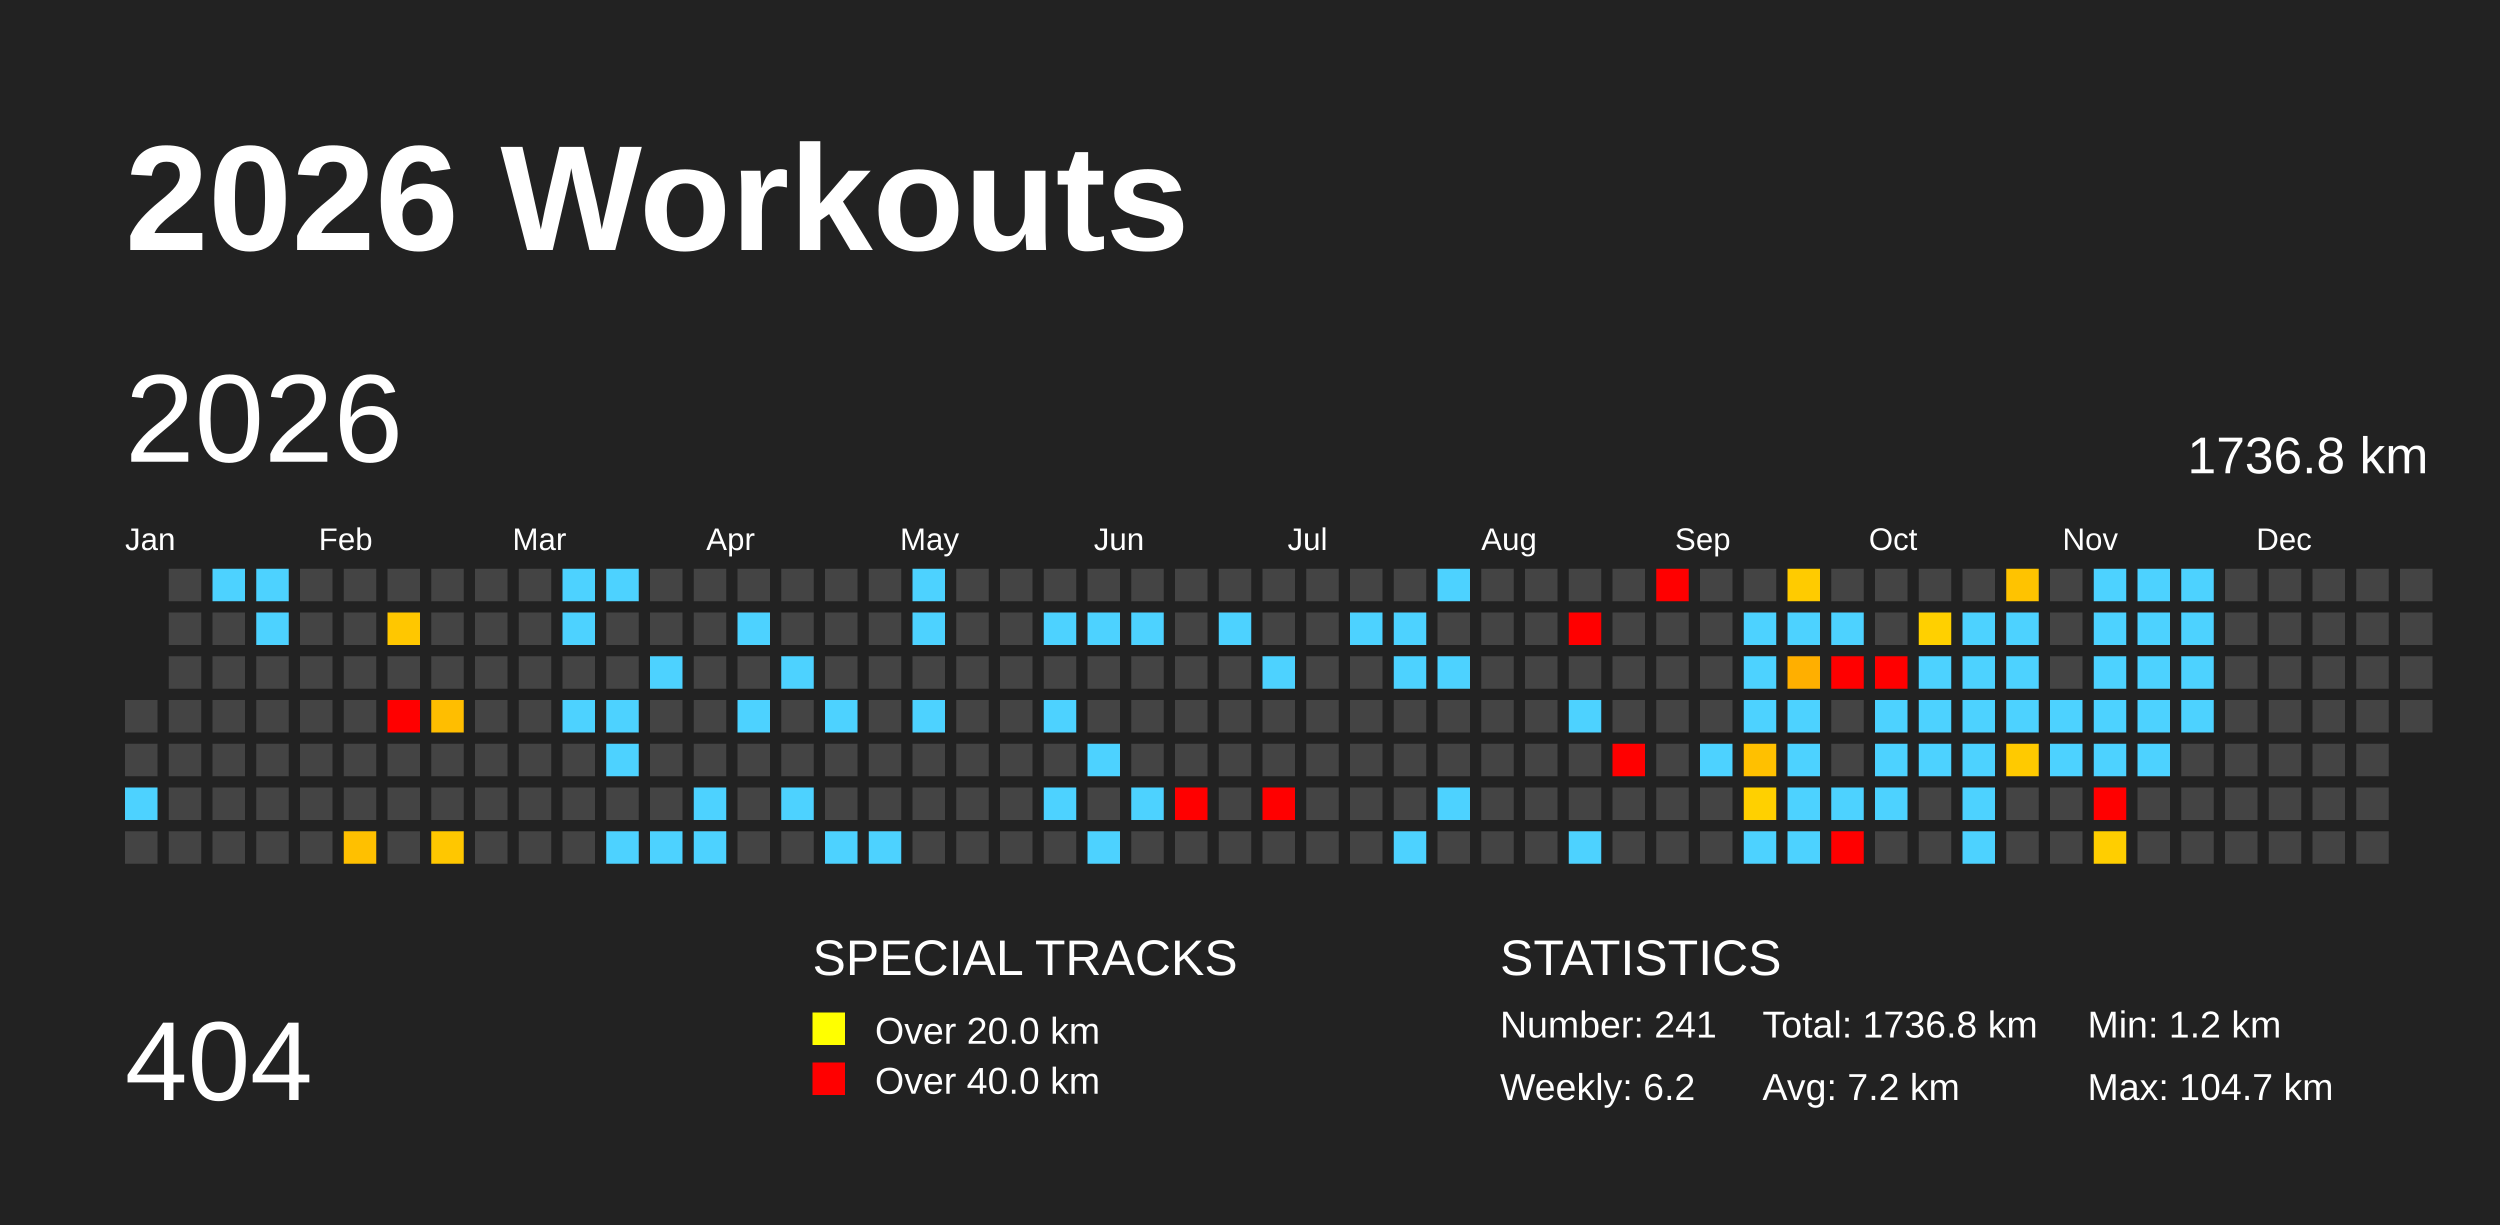
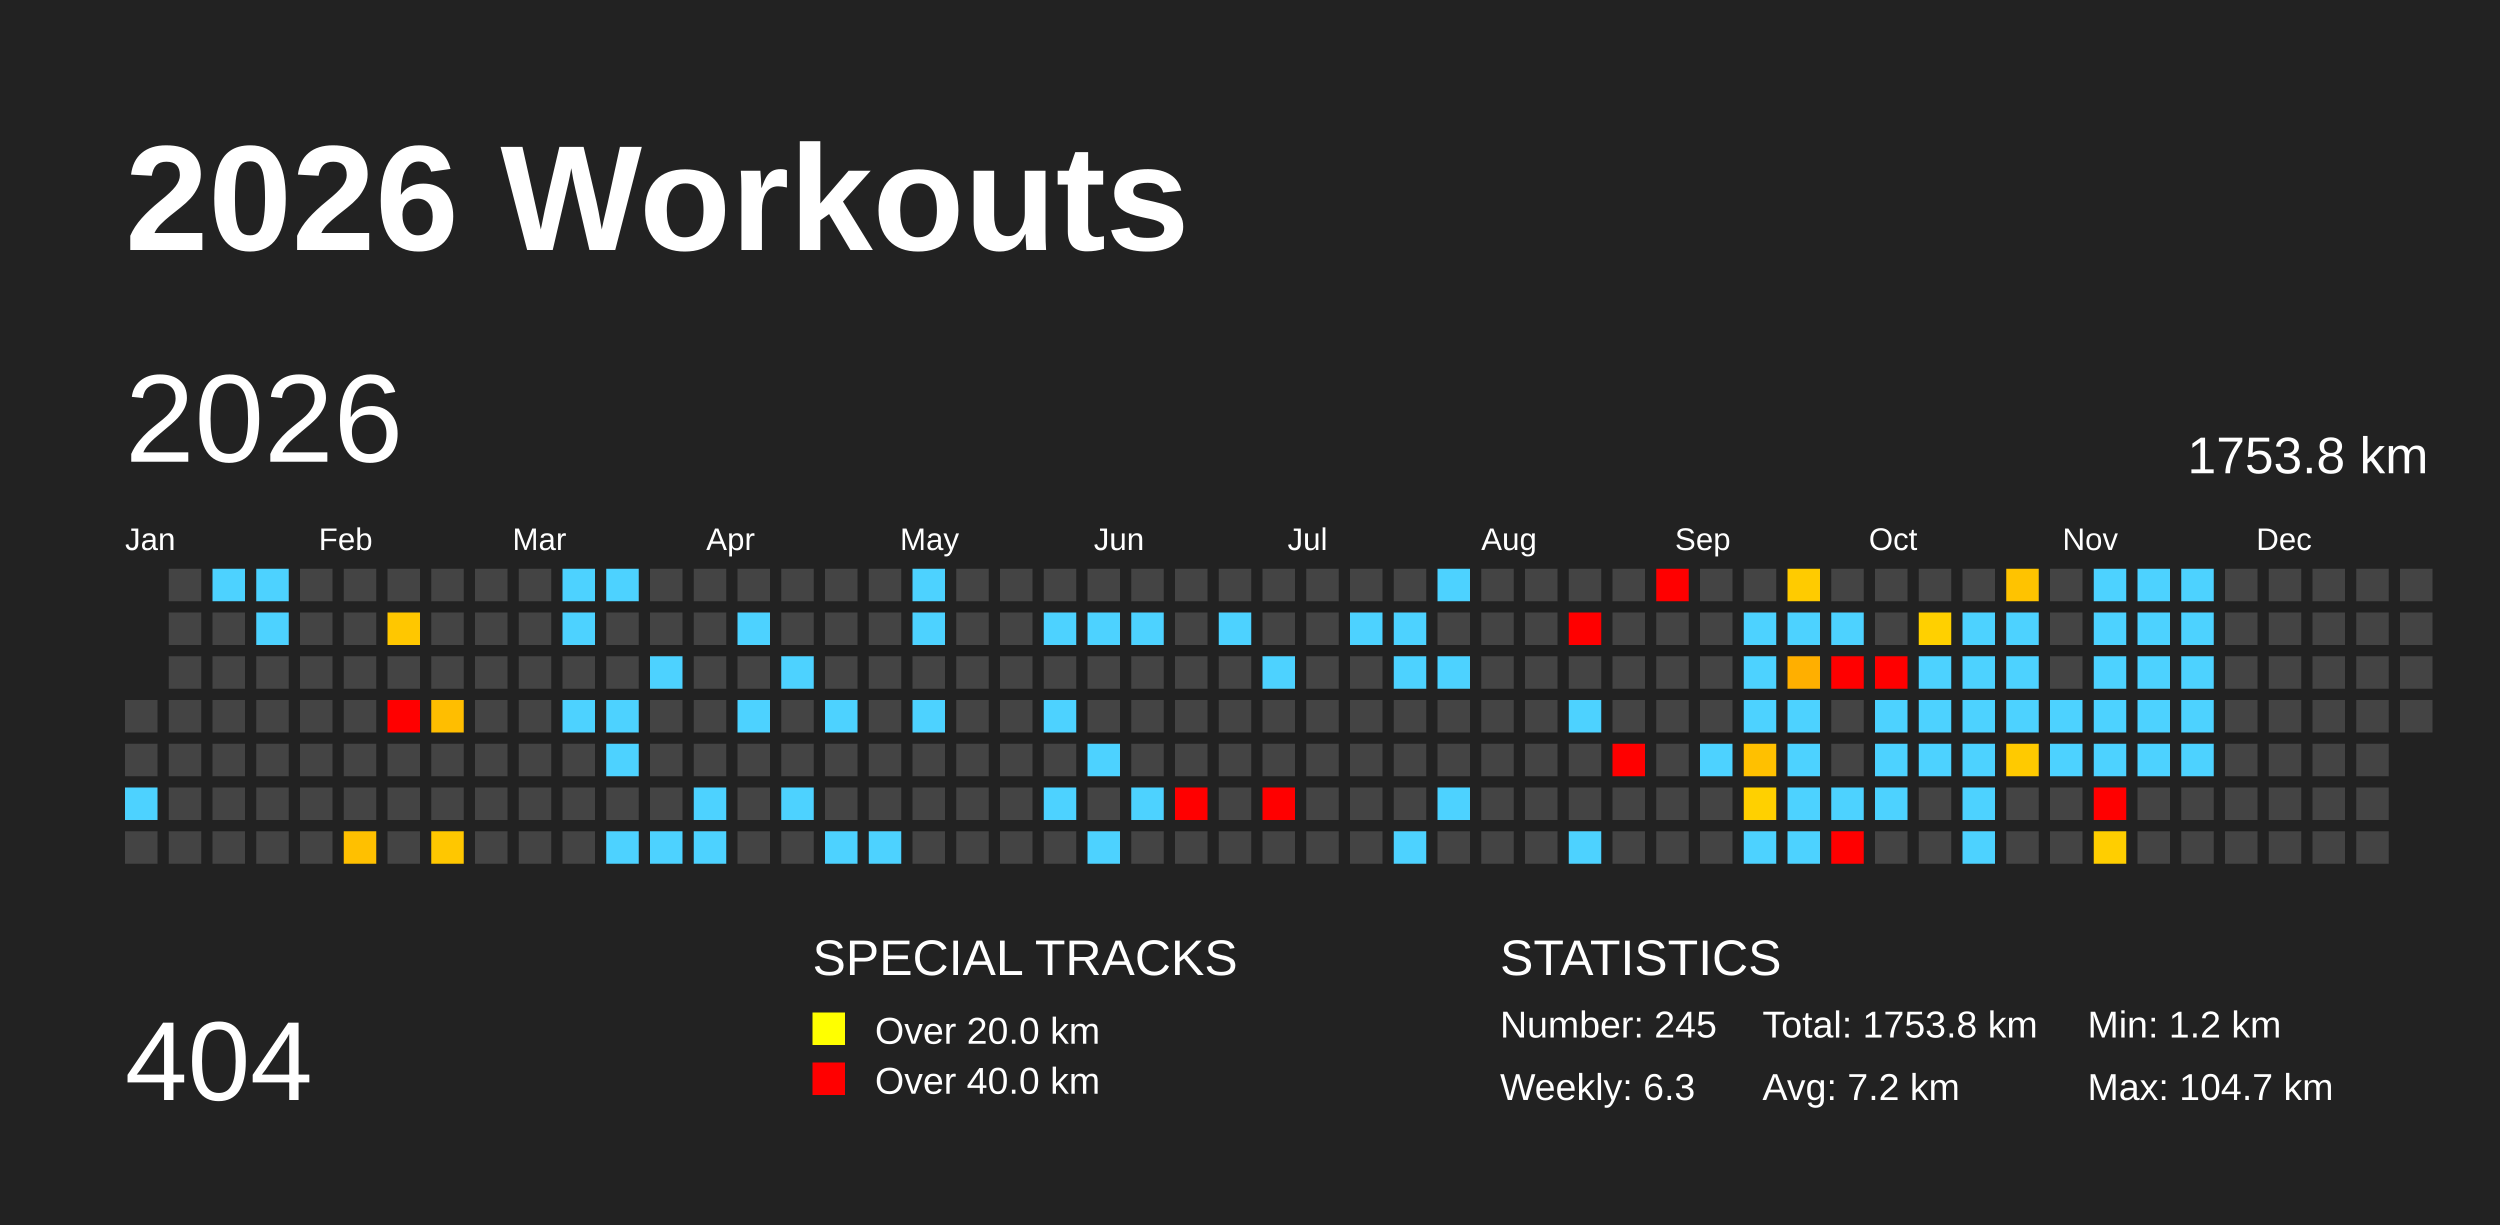
<svg xmlns="http://www.w3.org/2000/svg" baseProfile="full" height="98mm" version="1.1" viewBox="0,0,200,98" width="200mm">
  <defs>
    <pattern height="2" id="indoor-stripe" patternUnits="userSpaceOnUse" width="2">
      <line stroke="white" stroke-opacity="0.45" stroke-width="0.5" x1="0" x2="2" y1="2" y2="0" />
    </pattern>
  </defs>
  <rect fill="#222222" height="98" width="200" x="0" y="0" />
  <text fill="#FFFFFF" style="font-size:12px; font-family:Arial; font-weight:bold;" x="10" y="20">2026 Workouts</text>
  <text fill="#FFFFFF" style="font-size:9px; font-family:Arial" x="10" y="88">404</text>
  <text fill="#FFFFFF" style="font-size:4px; font-family:Arial" x="65" y="78">SPECIAL TRACKS</text>
  <rect fill="yellow" height="2.6" width="2.6" x="65" y="81" />
  <text fill="#FFFFFF" style="font-size:3px; font-family:Arial" x="70" y="83.5">Over 20.0 km</text>
  <rect fill="red" height="2.6" width="2.6" x="65" y="85" />
  <text fill="#FFFFFF" style="font-size:3px; font-family:Arial" x="70" y="87.5">Over 40.0 km</text>
  <text fill="#FFFFFF" style="font-size:4px; font-family:Arial" x="120" y="78">STATISTICS</text>
-   <text fill="#FFFFFF" style="font-size:3px; font-family:Arial" x="120" y="83">Number: 241</text>
-   <text fill="#FFFFFF" style="font-size:3px; font-family:Arial" x="120" y="88">Weekly: 6.2</text>
-   <text fill="#FFFFFF" style="font-size:3px; font-family:Arial" x="141" y="83">Total: 1736.8 km</text>
+   <text fill="#FFFFFF" style="font-size:3px; font-family:Arial" x="120" y="83">Number: 245</text>
+   <text fill="#FFFFFF" style="font-size:3px; font-family:Arial" x="120" y="88">Weekly: 6.3</text>
+   <text fill="#FFFFFF" style="font-size:3px; font-family:Arial" x="141" y="83">Total: 1753.8 km</text>
  <text fill="#FFFFFF" style="font-size:3px; font-family:Arial" x="141" y="88">Avg: 7.2 km</text>
  <text fill="#FFFFFF" style="font-size:3px; font-family:Arial" x="167" y="83">Min: 1.2 km</text>
  <text fill="#FFFFFF" style="font-size:3px; font-family:Arial" x="167" y="88">Max: 104.7 km</text>
  <text dominant-baseline="hanging" fill="#FFFFFF" style="font-size:10.0px; font-family:Arial;" x="10" y="30">2026</text>
-   <text dominant-baseline="hanging" fill="#FFFFFF" style="font-size:4.125px; font-family:Arial;" x="175" y="35">1736.8 km</text>
+   <text dominant-baseline="hanging" fill="#FFFFFF" style="font-size:4.125px; font-family:Arial;" x="175" y="35">1753.8 km</text>
  <text fill="#FFFFFF" style="font-size:2.5px; font-family:Arial" x="10.0" y="44">Jan</text>
  <text fill="#FFFFFF" style="font-size:2.5px; font-family:Arial" x="25.5" y="44">Feb</text>
  <text fill="#FFFFFF" style="font-size:2.5px; font-family:Arial" x="41.0" y="44">Mar</text>
  <text fill="#FFFFFF" style="font-size:2.5px; font-family:Arial" x="56.5" y="44">Apr</text>
  <text fill="#FFFFFF" style="font-size:2.5px; font-family:Arial" x="72.0" y="44">May</text>
  <text fill="#FFFFFF" style="font-size:2.5px; font-family:Arial" x="87.5" y="44">Jun</text>
  <text fill="#FFFFFF" style="font-size:2.5px; font-family:Arial" x="103.0" y="44">Jul</text>
  <text fill="#FFFFFF" style="font-size:2.5px; font-family:Arial" x="118.5" y="44">Aug</text>
  <text fill="#FFFFFF" style="font-size:2.5px; font-family:Arial" x="134.0" y="44">Sep</text>
  <text fill="#FFFFFF" style="font-size:2.5px; font-family:Arial" x="149.5" y="44">Oct</text>
  <text fill="#FFFFFF" style="font-size:2.5px; font-family:Arial" x="165.0" y="44">Nov</text>
  <text fill="#FFFFFF" style="font-size:2.5px; font-family:Arial" x="180.5" y="44">Dec</text>
  <rect fill="#444444" height="2.6" width="2.6" x="10.0" y="56.0" />
  <rect fill="#444444" height="2.6" width="2.6" x="10.0" y="59.5" />
  <rect fill="#4dd2ff" height="2.6" width="2.6" x="10.0" y="63.0" />
  <rect fill="#444444" height="2.6" width="2.6" x="10.0" y="66.5" />
  <rect fill="#444444" height="2.6" width="2.6" x="13.5" y="45.5" />
  <rect fill="#444444" height="2.6" width="2.6" x="13.5" y="49.0" />
  <rect fill="#444444" height="2.6" width="2.6" x="13.5" y="52.5" />
  <rect fill="#444444" height="2.6" width="2.6" x="13.5" y="56.0" />
  <rect fill="#444444" height="2.6" width="2.6" x="13.5" y="59.5" />
  <rect fill="#444444" height="2.6" width="2.6" x="13.5" y="63.0" />
  <rect fill="#444444" height="2.6" width="2.6" x="13.5" y="66.5" />
  <rect fill="#4dd2ff" height="2.6" width="2.6" x="17.0" y="45.5" />
  <rect fill="#444444" height="2.6" width="2.6" x="17.0" y="49.0" />
  <rect fill="#444444" height="2.6" width="2.6" x="17.0" y="52.5" />
  <rect fill="#444444" height="2.6" width="2.6" x="17.0" y="56.0" />
  <rect fill="#444444" height="2.6" width="2.6" x="17.0" y="59.5" />
  <rect fill="#444444" height="2.6" width="2.6" x="17.0" y="63.0" />
  <rect fill="#444444" height="2.6" width="2.6" x="17.0" y="66.5" />
  <rect fill="#4dd2ff" height="2.6" width="2.6" x="20.5" y="45.5" />
  <rect fill="#4dd2ff" height="2.6" width="2.6" x="20.5" y="49.0" />
  <rect fill="#444444" height="2.6" width="2.6" x="20.5" y="52.5" />
  <rect fill="#444444" height="2.6" width="2.6" x="20.5" y="56.0" />
  <rect fill="#444444" height="2.6" width="2.6" x="20.5" y="59.5" />
  <rect fill="#444444" height="2.6" width="2.6" x="20.5" y="63.0" />
  <rect fill="#444444" height="2.6" width="2.6" x="20.5" y="66.5" />
  <rect fill="#444444" height="2.6" width="2.6" x="24.0" y="45.5" />
  <rect fill="#444444" height="2.6" width="2.6" x="24.0" y="49.0" />
  <rect fill="#444444" height="2.6" width="2.6" x="24.0" y="52.5" />
  <rect fill="#444444" height="2.6" width="2.6" x="24.0" y="56.0" />
  <rect fill="#444444" height="2.6" width="2.6" x="24.0" y="59.5" />
  <rect fill="#444444" height="2.6" width="2.6" x="24.0" y="63.0" />
  <rect fill="#444444" height="2.6" width="2.6" x="24.0" y="66.5" />
  <rect fill="#444444" height="2.6" width="2.6" x="27.5" y="45.5" />
  <rect fill="#444444" height="2.6" width="2.6" x="27.5" y="49.0" />
  <rect fill="#444444" height="2.6" width="2.6" x="27.5" y="52.5" />
  <rect fill="#444444" height="2.6" width="2.6" x="27.5" y="56.0" />
  <rect fill="#444444" height="2.6" width="2.6" x="27.5" y="59.5" />
  <rect fill="#444444" height="2.6" width="2.6" x="27.5" y="63.0" />
  <rect fill="#ffc000" height="2.6" width="2.6" x="27.5" y="66.5" />
  <rect fill="#444444" height="2.6" width="2.6" x="31.0" y="45.5" />
  <rect fill="#ffc700" height="2.6" width="2.6" x="31.0" y="49.0" />
  <rect fill="#444444" height="2.6" width="2.6" x="31.0" y="52.5" />
  <rect fill="red" height="2.6" width="2.6" x="31.0" y="56.0" />
  <rect fill="#444444" height="2.6" width="2.6" x="31.0" y="59.5" />
  <rect fill="#444444" height="2.6" width="2.6" x="31.0" y="63.0" />
  <rect fill="#444444" height="2.6" width="2.6" x="31.0" y="66.5" />
  <rect fill="#444444" height="2.6" width="2.6" x="34.5" y="45.5" />
  <rect fill="#444444" height="2.6" width="2.6" x="34.5" y="49.0" />
  <rect fill="#444444" height="2.6" width="2.6" x="34.5" y="52.5" />
  <rect fill="#ffbe00" height="2.6" width="2.6" x="34.5" y="56.0" />
  <rect fill="#444444" height="2.6" width="2.6" x="34.5" y="59.5" />
  <rect fill="#444444" height="2.6" width="2.6" x="34.5" y="63.0" />
  <rect fill="#ffc700" height="2.6" width="2.6" x="34.5" y="66.5" />
  <rect fill="#444444" height="2.6" width="2.6" x="38.0" y="45.5" />
  <rect fill="#444444" height="2.6" width="2.6" x="38.0" y="49.0" />
  <rect fill="#444444" height="2.6" width="2.6" x="38.0" y="52.5" />
  <rect fill="#444444" height="2.6" width="2.6" x="38.0" y="56.0" />
  <rect fill="#444444" height="2.6" width="2.6" x="38.0" y="59.5" />
  <rect fill="#444444" height="2.6" width="2.6" x="38.0" y="63.0" />
  <rect fill="#444444" height="2.6" width="2.6" x="38.0" y="66.5" />
  <rect fill="#444444" height="2.6" width="2.6" x="41.5" y="45.5" />
  <rect fill="#444444" height="2.6" width="2.6" x="41.5" y="49.0" />
  <rect fill="#444444" height="2.6" width="2.6" x="41.5" y="52.5" />
  <rect fill="#444444" height="2.6" width="2.6" x="41.5" y="56.0" />
  <rect fill="#444444" height="2.6" width="2.6" x="41.5" y="59.5" />
  <rect fill="#444444" height="2.6" width="2.6" x="41.5" y="63.0" />
  <rect fill="#444444" height="2.6" width="2.6" x="41.5" y="66.5" />
  <rect fill="#4dd2ff" height="2.6" width="2.6" x="45.0" y="45.5" />
  <rect fill="#4dd2ff" height="2.6" width="2.6" x="45.0" y="49.0" />
  <rect fill="#444444" height="2.6" width="2.6" x="45.0" y="52.5" />
  <rect fill="#4dd2ff" height="2.6" width="2.6" x="45.0" y="56.0" />
  <rect fill="#444444" height="2.6" width="2.6" x="45.0" y="59.5" />
  <rect fill="#444444" height="2.6" width="2.6" x="45.0" y="63.0" />
  <rect fill="#444444" height="2.6" width="2.6" x="45.0" y="66.5" />
  <rect fill="#4dd2ff" height="2.6" width="2.6" x="48.5" y="45.5" />
  <rect fill="#444444" height="2.6" width="2.6" x="48.5" y="49.0" />
  <rect fill="#444444" height="2.6" width="2.6" x="48.5" y="52.5" />
  <rect fill="#4dd2ff" height="2.6" width="2.6" x="48.5" y="56.0" />
  <rect fill="#4dd2ff" height="2.6" width="2.6" x="48.5" y="59.5" />
  <rect fill="#444444" height="2.6" width="2.6" x="48.5" y="63.0" />
  <rect fill="#4dd2ff" height="2.6" width="2.6" x="48.5" y="66.5" />
  <rect fill="#444444" height="2.6" width="2.6" x="52.0" y="45.5" />
  <rect fill="#444444" height="2.6" width="2.6" x="52.0" y="49.0" />
  <rect fill="#4dd2ff" height="2.6" width="2.6" x="52.0" y="52.5" />
  <rect fill="#444444" height="2.6" width="2.6" x="52.0" y="56.0" />
  <rect fill="#444444" height="2.6" width="2.6" x="52.0" y="59.5" />
  <rect fill="#444444" height="2.6" width="2.6" x="52.0" y="63.0" />
  <rect fill="#4dd2ff" height="2.6" width="2.6" x="52.0" y="66.5" />
  <rect fill="#444444" height="2.6" width="2.6" x="55.5" y="45.5" />
  <rect fill="#444444" height="2.6" width="2.6" x="55.5" y="49.0" />
  <rect fill="#444444" height="2.6" width="2.6" x="55.5" y="52.5" />
  <rect fill="#444444" height="2.6" width="2.6" x="55.5" y="56.0" />
  <rect fill="#444444" height="2.6" width="2.6" x="55.5" y="59.5" />
  <rect fill="#4dd2ff" height="2.6" width="2.6" x="55.5" y="63.0" />
  <rect fill="#4dd2ff" height="2.6" width="2.6" x="55.5" y="66.5" />
  <rect fill="#444444" height="2.6" width="2.6" x="59.0" y="45.5" />
  <rect fill="#4dd2ff" height="2.6" width="2.6" x="59.0" y="49.0" />
  <rect fill="#444444" height="2.6" width="2.6" x="59.0" y="52.5" />
  <rect fill="#4dd2ff" height="2.6" width="2.6" x="59.0" y="56.0" />
  <rect fill="#444444" height="2.6" width="2.6" x="59.0" y="59.5" />
  <rect fill="#444444" height="2.6" width="2.6" x="59.0" y="63.0" />
  <rect fill="#444444" height="2.6" width="2.6" x="59.0" y="66.5" />
  <rect fill="#444444" height="2.6" width="2.6" x="62.5" y="45.5" />
  <rect fill="#444444" height="2.6" width="2.6" x="62.5" y="49.0" />
  <rect fill="#4dd2ff" height="2.6" width="2.6" x="62.5" y="52.5" />
  <rect fill="#444444" height="2.6" width="2.6" x="62.5" y="56.0" />
  <rect fill="#444444" height="2.6" width="2.6" x="62.5" y="59.5" />
  <rect fill="#4dd2ff" height="2.6" width="2.6" x="62.5" y="63.0" />
  <rect fill="#444444" height="2.6" width="2.6" x="62.5" y="66.5" />
  <rect fill="#444444" height="2.6" width="2.6" x="66.0" y="45.5" />
  <rect fill="#444444" height="2.6" width="2.6" x="66.0" y="49.0" />
  <rect fill="#444444" height="2.6" width="2.6" x="66.0" y="52.5" />
  <rect fill="#4dd2ff" height="2.6" width="2.6" x="66.0" y="56.0" />
  <rect fill="#444444" height="2.6" width="2.6" x="66.0" y="59.5" />
  <rect fill="#444444" height="2.6" width="2.6" x="66.0" y="63.0" />
  <rect fill="#4dd2ff" height="2.6" width="2.6" x="66.0" y="66.5" />
  <rect fill="#444444" height="2.6" width="2.6" x="69.5" y="45.5" />
  <rect fill="#444444" height="2.6" width="2.6" x="69.5" y="49.0" />
  <rect fill="#444444" height="2.6" width="2.6" x="69.5" y="52.5" />
  <rect fill="#444444" height="2.6" width="2.6" x="69.5" y="56.0" />
  <rect fill="#444444" height="2.6" width="2.6" x="69.5" y="59.5" />
  <rect fill="#444444" height="2.6" width="2.6" x="69.5" y="63.0" />
  <rect fill="#4dd2ff" height="2.6" width="2.6" x="69.5" y="66.5" />
  <rect fill="#4dd2ff" height="2.6" width="2.6" x="73.0" y="45.5" />
  <rect fill="#4dd2ff" height="2.6" width="2.6" x="73.0" y="49.0" />
  <rect fill="#444444" height="2.6" width="2.6" x="73.0" y="52.5" />
  <rect fill="#4dd2ff" height="2.6" width="2.6" x="73.0" y="56.0" />
  <rect fill="#444444" height="2.6" width="2.6" x="73.0" y="59.5" />
  <rect fill="#444444" height="2.6" width="2.6" x="73.0" y="63.0" />
  <rect fill="#444444" height="2.6" width="2.6" x="73.0" y="66.5" />
  <rect fill="#444444" height="2.6" width="2.6" x="76.5" y="45.5" />
  <rect fill="#444444" height="2.6" width="2.6" x="76.5" y="49.0" />
  <rect fill="#444444" height="2.6" width="2.6" x="76.5" y="52.5" />
  <rect fill="#444444" height="2.6" width="2.6" x="76.5" y="56.0" />
  <rect fill="#444444" height="2.6" width="2.6" x="76.5" y="59.5" />
  <rect fill="#444444" height="2.6" width="2.6" x="76.5" y="63.0" />
  <rect fill="#444444" height="2.6" width="2.6" x="76.5" y="66.5" />
  <rect fill="#444444" height="2.6" width="2.6" x="80.0" y="45.5" />
  <rect fill="#444444" height="2.6" width="2.6" x="80.0" y="49.0" />
  <rect fill="#444444" height="2.6" width="2.6" x="80.0" y="52.5" />
  <rect fill="#444444" height="2.6" width="2.6" x="80.0" y="56.0" />
  <rect fill="#444444" height="2.6" width="2.6" x="80.0" y="59.5" />
  <rect fill="#444444" height="2.6" width="2.6" x="80.0" y="63.0" />
  <rect fill="#444444" height="2.6" width="2.6" x="80.0" y="66.5" />
  <rect fill="#444444" height="2.6" width="2.6" x="83.5" y="45.5" />
  <rect fill="#4dd2ff" height="2.6" width="2.6" x="83.5" y="49.0" />
  <rect fill="#444444" height="2.6" width="2.6" x="83.5" y="52.5" />
  <rect fill="#4dd2ff" height="2.6" width="2.6" x="83.5" y="56.0" />
  <rect fill="#444444" height="2.6" width="2.6" x="83.5" y="59.5" />
  <rect fill="#4dd2ff" height="2.6" width="2.6" x="83.5" y="63.0" />
  <rect fill="#444444" height="2.6" width="2.6" x="83.5" y="66.5" />
  <rect fill="#444444" height="2.6" width="2.6" x="87.0" y="45.5" />
  <rect fill="#4dd2ff" height="2.6" width="2.6" x="87.0" y="49.0" />
  <rect fill="#444444" height="2.6" width="2.6" x="87.0" y="52.5" />
  <rect fill="#444444" height="2.6" width="2.6" x="87.0" y="56.0" />
  <rect fill="#4dd2ff" height="2.6" width="2.6" x="87.0" y="59.5" />
  <rect fill="#444444" height="2.6" width="2.6" x="87.0" y="63.0" />
  <rect fill="#4dd2ff" height="2.6" width="2.6" x="87.0" y="66.5" />
  <rect fill="#444444" height="2.6" width="2.6" x="90.5" y="45.5" />
  <rect fill="#4dd2ff" height="2.6" width="2.6" x="90.5" y="49.0" />
  <rect fill="#444444" height="2.6" width="2.6" x="90.5" y="52.5" />
  <rect fill="#444444" height="2.6" width="2.6" x="90.5" y="56.0" />
  <rect fill="#444444" height="2.6" width="2.6" x="90.5" y="59.5" />
  <rect fill="#4dd2ff" height="2.6" width="2.6" x="90.5" y="63.0" />
  <rect fill="#444444" height="2.6" width="2.6" x="90.5" y="66.5" />
  <rect fill="#444444" height="2.6" width="2.6" x="94.0" y="45.5" />
  <rect fill="#444444" height="2.6" width="2.6" x="94.0" y="49.0" />
  <rect fill="#444444" height="2.6" width="2.6" x="94.0" y="52.5" />
  <rect fill="#444444" height="2.6" width="2.6" x="94.0" y="56.0" />
  <rect fill="#444444" height="2.6" width="2.6" x="94.0" y="59.5" />
  <rect fill="red" height="2.6" width="2.6" x="94.0" y="63.0" />
  <rect fill="#444444" height="2.6" width="2.6" x="94.0" y="66.5" />
  <rect fill="#444444" height="2.6" width="2.6" x="97.5" y="45.5" />
  <rect fill="#4dd2ff" height="2.6" width="2.6" x="97.5" y="49.0" />
  <rect fill="#444444" height="2.6" width="2.6" x="97.5" y="52.5" />
  <rect fill="#444444" height="2.6" width="2.6" x="97.5" y="56.0" />
  <rect fill="#444444" height="2.6" width="2.6" x="97.5" y="59.5" />
  <rect fill="#444444" height="2.6" width="2.6" x="97.5" y="63.0" />
  <rect fill="#444444" height="2.6" width="2.6" x="97.5" y="66.5" />
  <rect fill="#444444" height="2.6" width="2.6" x="101.0" y="45.5" />
  <rect fill="#444444" height="2.6" width="2.6" x="101.0" y="49.0" />
  <rect fill="#4dd2ff" height="2.6" width="2.6" x="101.0" y="52.5" />
  <rect fill="#444444" height="2.6" width="2.6" x="101.0" y="56.0" />
  <rect fill="#444444" height="2.6" width="2.6" x="101.0" y="59.5" />
  <rect fill="red" height="2.6" width="2.6" x="101.0" y="63.0" />
  <rect fill="#444444" height="2.6" width="2.6" x="101.0" y="66.5" />
  <rect fill="#444444" height="2.6" width="2.6" x="104.5" y="45.5" />
  <rect fill="#444444" height="2.6" width="2.6" x="104.5" y="49.0" />
  <rect fill="#444444" height="2.6" width="2.6" x="104.5" y="52.5" />
  <rect fill="#444444" height="2.6" width="2.6" x="104.5" y="56.0" />
  <rect fill="#444444" height="2.6" width="2.6" x="104.5" y="59.5" />
  <rect fill="#444444" height="2.6" width="2.6" x="104.5" y="63.0" />
  <rect fill="#444444" height="2.6" width="2.6" x="104.5" y="66.5" />
  <rect fill="#444444" height="2.6" width="2.6" x="108.0" y="45.5" />
  <rect fill="#4dd2ff" height="2.6" width="2.6" x="108.0" y="49.0" />
  <rect fill="#444444" height="2.6" width="2.6" x="108.0" y="52.5" />
  <rect fill="#444444" height="2.6" width="2.6" x="108.0" y="56.0" />
  <rect fill="#444444" height="2.6" width="2.6" x="108.0" y="59.5" />
  <rect fill="#444444" height="2.6" width="2.6" x="108.0" y="63.0" />
  <rect fill="#444444" height="2.6" width="2.6" x="108.0" y="66.5" />
  <rect fill="#444444" height="2.6" width="2.6" x="111.5" y="45.5" />
  <rect fill="#4dd2ff" height="2.6" width="2.6" x="111.5" y="49.0" />
  <rect fill="#4dd2ff" height="2.6" width="2.6" x="111.5" y="52.5" />
  <rect fill="#444444" height="2.6" width="2.6" x="111.5" y="56.0" />
  <rect fill="#444444" height="2.6" width="2.6" x="111.5" y="59.5" />
  <rect fill="#444444" height="2.6" width="2.6" x="111.5" y="63.0" />
  <rect fill="#4dd2ff" height="2.6" width="2.6" x="111.5" y="66.5" />
  <rect fill="#4dd2ff" height="2.6" width="2.6" x="115.0" y="45.5" />
  <rect fill="#444444" height="2.6" width="2.6" x="115.0" y="49.0" />
  <rect fill="#4dd2ff" height="2.6" width="2.6" x="115.0" y="52.5" />
  <rect fill="#444444" height="2.6" width="2.6" x="115.0" y="56.0" />
  <rect fill="#444444" height="2.6" width="2.6" x="115.0" y="59.5" />
  <rect fill="#4dd2ff" height="2.6" width="2.6" x="115.0" y="63.0" />
  <rect fill="#444444" height="2.6" width="2.6" x="115.0" y="66.5" />
  <rect fill="#444444" height="2.6" width="2.6" x="118.5" y="45.5" />
  <rect fill="#444444" height="2.6" width="2.6" x="118.5" y="49.0" />
  <rect fill="#444444" height="2.6" width="2.6" x="118.5" y="52.5" />
  <rect fill="#444444" height="2.6" width="2.6" x="118.5" y="56.0" />
  <rect fill="#444444" height="2.6" width="2.6" x="118.5" y="59.5" />
  <rect fill="#444444" height="2.6" width="2.6" x="118.5" y="63.0" />
  <rect fill="#444444" height="2.6" width="2.6" x="118.5" y="66.5" />
  <rect fill="#444444" height="2.6" width="2.6" x="122.0" y="45.5" />
  <rect fill="#444444" height="2.6" width="2.6" x="122.0" y="49.0" />
  <rect fill="#444444" height="2.6" width="2.6" x="122.0" y="52.5" />
  <rect fill="#444444" height="2.6" width="2.6" x="122.0" y="56.0" />
  <rect fill="#444444" height="2.6" width="2.6" x="122.0" y="59.5" />
  <rect fill="#444444" height="2.6" width="2.6" x="122.0" y="63.0" />
  <rect fill="#444444" height="2.6" width="2.6" x="122.0" y="66.5" />
  <rect fill="#444444" height="2.6" width="2.6" x="125.5" y="45.5" />
  <rect fill="red" height="2.6" width="2.6" x="125.5" y="49.0" />
  <rect fill="#444444" height="2.6" width="2.6" x="125.5" y="52.5" />
  <rect fill="#4dd2ff" height="2.6" width="2.6" x="125.5" y="56.0" />
  <rect fill="#444444" height="2.6" width="2.6" x="125.5" y="59.5" />
  <rect fill="#444444" height="2.6" width="2.6" x="125.5" y="63.0" />
  <rect fill="#4dd2ff" height="2.6" width="2.6" x="125.5" y="66.5" />
  <rect fill="#444444" height="2.6" width="2.6" x="129.0" y="45.5" />
  <rect fill="#444444" height="2.6" width="2.6" x="129.0" y="49.0" />
  <rect fill="#444444" height="2.6" width="2.6" x="129.0" y="52.5" />
  <rect fill="#444444" height="2.6" width="2.6" x="129.0" y="56.0" />
  <rect fill="red" height="2.6" width="2.6" x="129.0" y="59.5" />
  <rect fill="#444444" height="2.6" width="2.6" x="129.0" y="63.0" />
  <rect fill="#444444" height="2.6" width="2.6" x="129.0" y="66.5" />
  <rect fill="red" height="2.6" width="2.6" x="132.5" y="45.5" />
  <rect fill="#444444" height="2.6" width="2.6" x="132.5" y="49.0" />
  <rect fill="#444444" height="2.6" width="2.6" x="132.5" y="52.5" />
  <rect fill="#444444" height="2.6" width="2.6" x="132.5" y="56.0" />
  <rect fill="#444444" height="2.6" width="2.6" x="132.5" y="59.5" />
  <rect fill="#444444" height="2.6" width="2.6" x="132.5" y="63.0" />
  <rect fill="#444444" height="2.6" width="2.6" x="132.5" y="66.5" />
  <rect fill="#444444" height="2.6" width="2.6" x="136.0" y="45.5" />
  <rect fill="#444444" height="2.6" width="2.6" x="136.0" y="49.0" />
  <rect fill="#444444" height="2.6" width="2.6" x="136.0" y="52.5" />
  <rect fill="#444444" height="2.6" width="2.6" x="136.0" y="56.0" />
  <rect fill="#4dd2ff" height="2.6" width="2.6" x="136.0" y="59.5" />
  <rect fill="#444444" height="2.6" width="2.6" x="136.0" y="63.0" />
  <rect fill="#444444" height="2.6" width="2.6" x="136.0" y="66.5" />
  <rect fill="#444444" height="2.6" width="2.6" x="139.5" y="45.5" />
  <rect fill="#4dd2ff" height="2.6" width="2.6" x="139.5" y="49.0" />
  <rect fill="#4dd2ff" height="2.6" width="2.6" x="139.5" y="52.5" />
  <rect fill="#4dd2ff" height="2.6" width="2.6" x="139.5" y="56.0" />
  <rect fill="#ffc000" height="2.6" width="2.6" x="139.5" y="59.5" />
  <rect fill="#ffd000" height="2.6" width="2.6" x="139.5" y="63.0" />
  <rect fill="#4dd2ff" height="2.6" width="2.6" x="139.5" y="66.5" />
  <rect fill="#ffcb00" height="2.6" width="2.6" x="143.0" y="45.5" />
  <rect fill="#4dd2ff" height="2.6" width="2.6" x="143.0" y="49.0" />
  <rect fill="#ffaf00" height="2.6" width="2.6" x="143.0" y="52.5" />
  <rect fill="#4dd2ff" height="2.6" width="2.6" x="143.0" y="56.0" />
  <rect fill="#4dd2ff" height="2.6" width="2.6" x="143.0" y="59.5" />
  <rect fill="#4dd2ff" height="2.6" width="2.6" x="143.0" y="63.0" />
  <rect fill="#4dd2ff" height="2.6" width="2.6" x="143.0" y="66.5" />
  <rect fill="#444444" height="2.6" width="2.6" x="146.5" y="45.5" />
  <rect fill="#4dd2ff" height="2.6" width="2.6" x="146.5" y="49.0" />
  <rect fill="red" height="2.6" width="2.6" x="146.5" y="52.5" />
  <rect fill="#444444" height="2.6" width="2.6" x="146.5" y="56.0" />
  <rect fill="#444444" height="2.6" width="2.6" x="146.5" y="59.5" />
  <rect fill="#4dd2ff" height="2.6" width="2.6" x="146.5" y="63.0" />
  <rect fill="red" height="2.6" width="2.6" x="146.5" y="66.5" />
  <rect fill="#444444" height="2.6" width="2.6" x="150.0" y="45.5" />
  <rect fill="#444444" height="2.6" width="2.6" x="150.0" y="49.0" />
  <rect fill="red" height="2.6" width="2.6" x="150.0" y="52.5" />
  <rect fill="#4dd2ff" height="2.6" width="2.6" x="150.0" y="56.0" />
  <rect fill="#4dd2ff" height="2.6" width="2.6" x="150.0" y="59.5" />
  <rect fill="#4dd2ff" height="2.6" width="2.6" x="150.0" y="63.0" />
  <rect fill="#444444" height="2.6" width="2.6" x="150.0" y="66.5" />
  <rect fill="#444444" height="2.6" width="2.6" x="153.5" y="45.5" />
  <rect fill="#ffd000" height="2.6" width="2.6" x="153.5" y="49.0" />
  <rect fill="#4dd2ff" height="2.6" width="2.6" x="153.5" y="52.5" />
  <rect fill="#4dd2ff" height="2.6" width="2.6" x="153.5" y="56.0" />
  <rect fill="#4dd2ff" height="2.6" width="2.6" x="153.5" y="59.5" />
  <rect fill="#444444" height="2.6" width="2.6" x="153.5" y="63.0" />
  <rect fill="#444444" height="2.6" width="2.6" x="153.5" y="66.5" />
  <rect fill="#444444" height="2.6" width="2.6" x="157.0" y="45.5" />
  <rect fill="#4dd2ff" height="2.6" width="2.6" x="157.0" y="49.0" />
  <rect fill="#4dd2ff" height="2.6" width="2.6" x="157.0" y="52.5" />
  <rect fill="#4dd2ff" height="2.6" width="2.6" x="157.0" y="56.0" />
  <rect fill="#4dd2ff" height="2.6" width="2.6" x="157.0" y="59.5" />
  <rect fill="#4dd2ff" height="2.6" width="2.6" x="157.0" y="63.0" />
  <rect fill="#4dd2ff" height="2.6" width="2.6" x="157.0" y="66.5" />
  <rect fill="#ffc300" height="2.6" width="2.6" x="160.5" y="45.5" />
  <rect fill="#4dd2ff" height="2.6" width="2.6" x="160.5" y="49.0" />
  <rect fill="#4dd2ff" height="2.6" width="2.6" x="160.5" y="52.5" />
  <rect fill="#4dd2ff" height="2.6" width="2.6" x="160.5" y="56.0" />
  <rect fill="#ffca00" height="2.6" width="2.6" x="160.5" y="59.5" />
  <rect fill="#444444" height="2.6" width="2.6" x="160.5" y="63.0" />
  <rect fill="#444444" height="2.6" width="2.6" x="160.5" y="66.5" />
  <rect fill="#444444" height="2.6" width="2.6" x="164.0" y="45.5" />
  <rect fill="#444444" height="2.6" width="2.6" x="164.0" y="49.0" />
  <rect fill="#444444" height="2.6" width="2.6" x="164.0" y="52.5" />
  <rect fill="#4dd2ff" height="2.6" width="2.6" x="164.0" y="56.0" />
  <rect fill="#4dd2ff" height="2.6" width="2.6" x="164.0" y="59.5" />
  <rect fill="#444444" height="2.6" width="2.6" x="164.0" y="63.0" />
  <rect fill="#444444" height="2.6" width="2.6" x="164.0" y="66.5" />
  <rect fill="#4dd2ff" height="2.6" width="2.6" x="167.5" y="45.5" />
  <rect fill="#4dd2ff" height="2.6" width="2.6" x="167.5" y="49.0" />
  <rect fill="#4dd2ff" height="2.6" width="2.6" x="167.5" y="52.5" />
  <rect fill="#4dd2ff" height="2.6" width="2.6" x="167.5" y="56.0" />
  <rect fill="#4dd2ff" height="2.6" width="2.6" x="167.5" y="59.5" />
  <rect fill="red" height="2.6" width="2.6" x="167.5" y="63.0" />
  <rect fill="#ffce00" height="2.6" width="2.6" x="167.5" y="66.5" />
  <rect fill="#4dd2ff" height="2.6" width="2.6" x="171.0" y="45.5" />
  <rect fill="#4dd2ff" height="2.6" width="2.6" x="171.0" y="49.0" />
  <rect fill="#4dd2ff" height="2.6" width="2.6" x="171.0" y="52.5" />
  <rect fill="#4dd2ff" height="2.6" width="2.6" x="171.0" y="56.0" />
  <rect fill="#4dd2ff" height="2.6" width="2.6" x="171.0" y="59.5" />
  <rect fill="#444444" height="2.6" width="2.6" x="171.0" y="63.0" />
  <rect fill="#444444" height="2.6" width="2.6" x="171.0" y="66.5" />
  <rect fill="#4dd2ff" height="2.6" width="2.6" x="174.5" y="45.5" />
  <rect fill="#4dd2ff" height="2.6" width="2.6" x="174.5" y="49.0" />
  <rect fill="#4dd2ff" height="2.6" width="2.6" x="174.5" y="52.5" />
  <rect fill="#4dd2ff" height="2.6" width="2.6" x="174.5" y="56.0" />
-   <rect fill="#444444" height="2.6" width="2.6" x="174.5" y="59.5" />
+   <rect fill="#4dd2ff" height="2.6" width="2.6" x="174.5" y="59.5" />
  <rect fill="#444444" height="2.6" width="2.6" x="174.5" y="63.0" />
  <rect fill="#444444" height="2.6" width="2.6" x="174.5" y="66.5" />
  <rect fill="#444444" height="2.6" width="2.6" x="178.0" y="45.5" />
  <rect fill="#444444" height="2.6" width="2.6" x="178.0" y="49.0" />
  <rect fill="#444444" height="2.6" width="2.6" x="178.0" y="52.5" />
  <rect fill="#444444" height="2.6" width="2.6" x="178.0" y="56.0" />
  <rect fill="#444444" height="2.6" width="2.6" x="178.0" y="59.5" />
  <rect fill="#444444" height="2.6" width="2.6" x="178.0" y="63.0" />
  <rect fill="#444444" height="2.6" width="2.6" x="178.0" y="66.5" />
  <rect fill="#444444" height="2.6" width="2.6" x="181.5" y="45.5" />
  <rect fill="#444444" height="2.6" width="2.6" x="181.5" y="49.0" />
  <rect fill="#444444" height="2.6" width="2.6" x="181.5" y="52.5" />
  <rect fill="#444444" height="2.6" width="2.6" x="181.5" y="56.0" />
  <rect fill="#444444" height="2.6" width="2.6" x="181.5" y="59.5" />
  <rect fill="#444444" height="2.6" width="2.6" x="181.5" y="63.0" />
  <rect fill="#444444" height="2.6" width="2.6" x="181.5" y="66.5" />
  <rect fill="#444444" height="2.6" width="2.6" x="185.0" y="45.5" />
  <rect fill="#444444" height="2.6" width="2.6" x="185.0" y="49.0" />
  <rect fill="#444444" height="2.6" width="2.6" x="185.0" y="52.5" />
  <rect fill="#444444" height="2.6" width="2.6" x="185.0" y="56.0" />
  <rect fill="#444444" height="2.6" width="2.6" x="185.0" y="59.5" />
  <rect fill="#444444" height="2.6" width="2.6" x="185.0" y="63.0" />
  <rect fill="#444444" height="2.6" width="2.6" x="185.0" y="66.5" />
  <rect fill="#444444" height="2.6" width="2.6" x="188.5" y="45.5" />
  <rect fill="#444444" height="2.6" width="2.6" x="188.5" y="49.0" />
  <rect fill="#444444" height="2.6" width="2.6" x="188.5" y="52.5" />
  <rect fill="#444444" height="2.6" width="2.6" x="188.5" y="56.0" />
  <rect fill="#444444" height="2.6" width="2.6" x="188.5" y="59.5" />
  <rect fill="#444444" height="2.6" width="2.6" x="188.5" y="63.0" />
  <rect fill="#444444" height="2.6" width="2.6" x="188.5" y="66.5" />
  <rect fill="#444444" height="2.6" width="2.6" x="192.0" y="45.5" />
  <rect fill="#444444" height="2.6" width="2.6" x="192.0" y="49.0" />
  <rect fill="#444444" height="2.6" width="2.6" x="192.0" y="52.5" />
  <rect fill="#444444" height="2.6" width="2.6" x="192.0" y="56.0" />
</svg>
